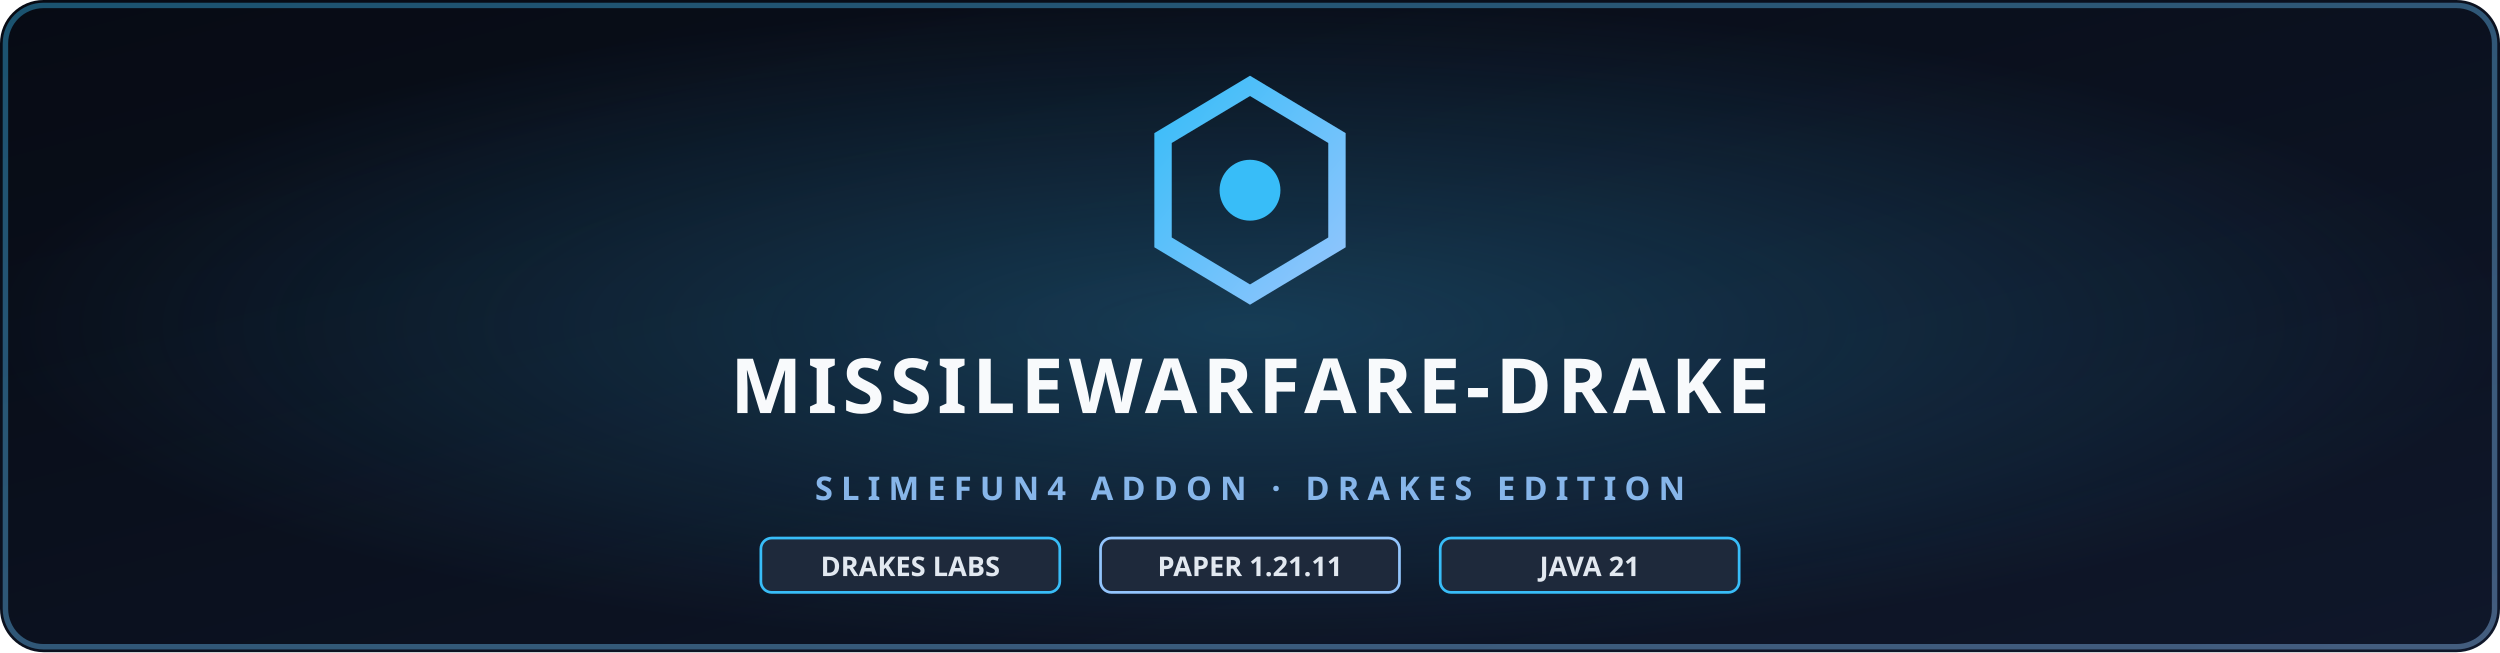
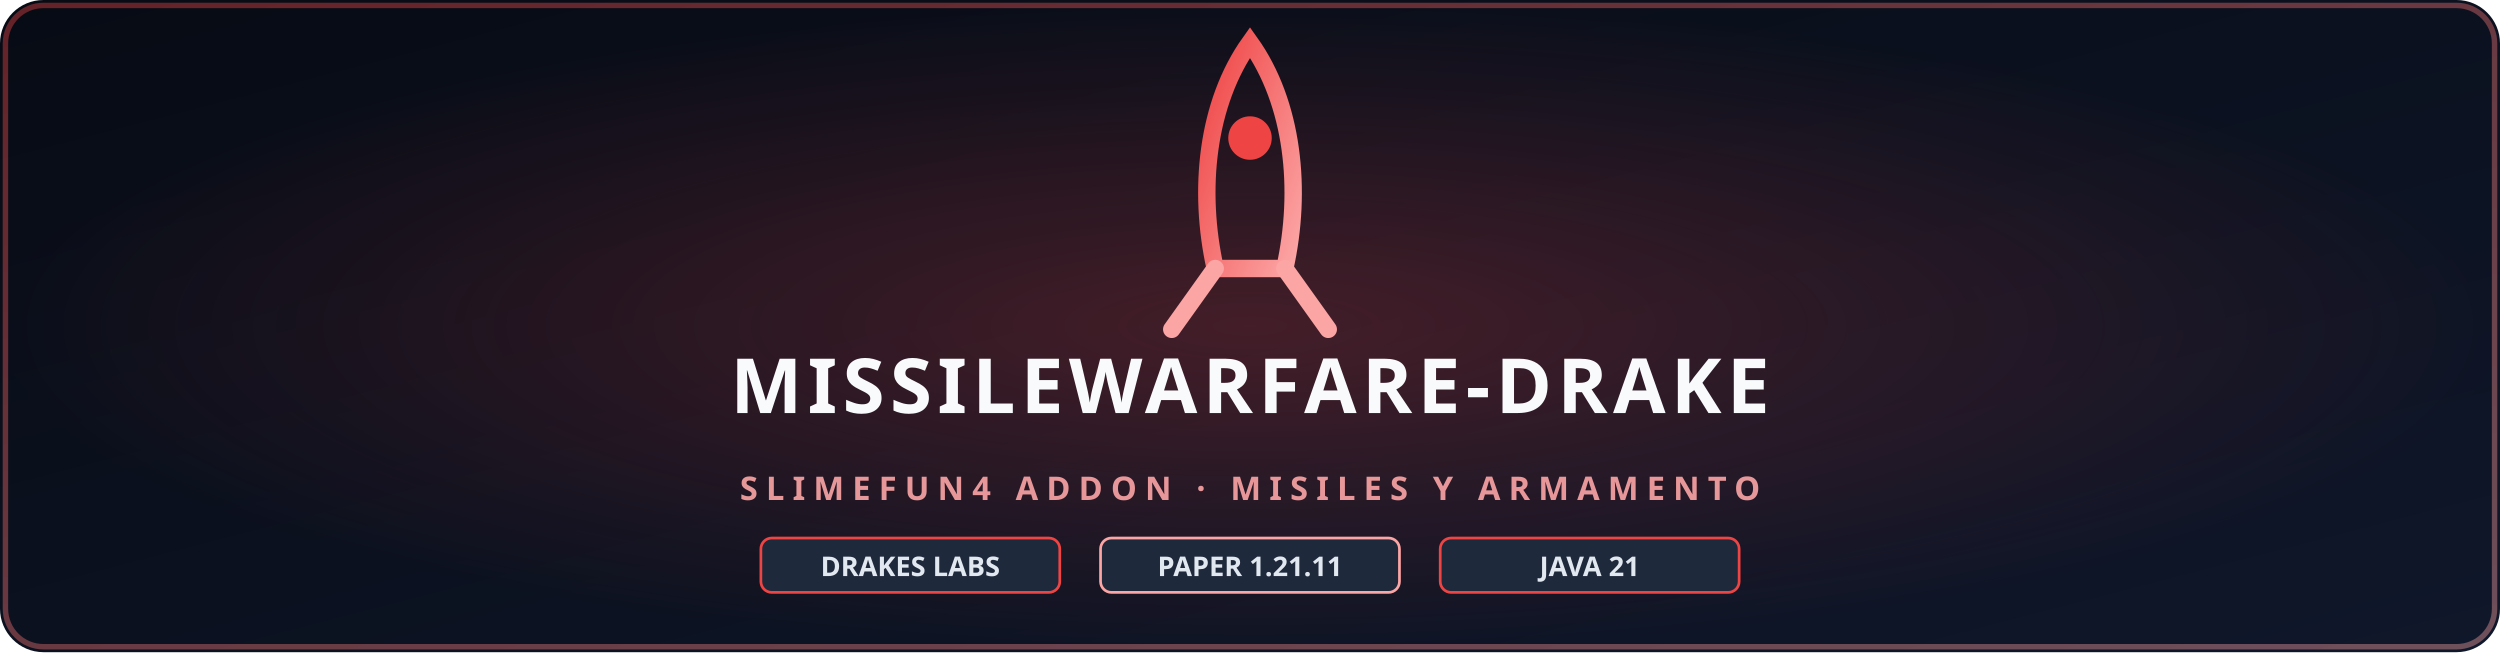
<svg xmlns="http://www.w3.org/2000/svg" viewBox="0 0 920 240" width="920" height="240" role="img" aria-label="MissileWarfare-drake Banner">
  <defs>
    <linearGradient id="bFondo" x1="0" y1="0" x2="1" y2="1">
      <stop offset="0%" stop-color="#070B14" />
      <stop offset="100%" stop-color="#0F172A" />
    </linearGradient>
    <linearGradient id="acG" x1="0" y1="0" x2="1" y2="1">
-       <stop offset="0%" stop-color="#38BDF8" />
-       <stop offset="100%" stop-color="#93C5FD" />
+       <stop offset="0%" stop-color="#EF4444" />
+       <stop offset="100%" stop-color="#FCA5A5" />
    </linearGradient>
    <radialGradient id="bHalo" cx="50%" cy="50%" r="50%">
-       <stop offset="0%" stop-color="#38BDF8" stop-opacity="0.25" />
-       <stop offset="100%" stop-color="#38BDF8" stop-opacity="0" />
+       <stop offset="0%" stop-color="#EF4444" stop-opacity="0.25" />
+       <stop offset="100%" stop-color="#EF4444" stop-opacity="0" />
    </radialGradient>
  </defs>
  <rect width="920" height="240" rx="16" fill="url(#bFondo)" />
  <rect width="920" height="240" rx="16" fill="url(#bHalo)" />
  <rect x="2" y="2" width="916" height="236" rx="14" fill="none" stroke="url(#acG)" stroke-width="2" opacity="0.4" />
  <g transform="translate(460,70) scale(1.6)">
-     <polygon points="0,-24 20,-12 20,12 0,24 -20,12 -20,-12" fill="none" stroke="url(#acG)" stroke-width="4" />
-     <circle cx="0" cy="0" r="7" fill="#38BDF8" />
+     <path d="M0,-34 C10,-20 12,0 8,18 L-8,18 C-12,0 -10,-20 0,-34 Z" fill="none" stroke="url(#acG)" stroke-width="4" />
+     <path d="M-8,18 L-18,32 M8,18 L18,32" stroke="#FCA5A5" stroke-width="4" stroke-linecap="round" />
+     <circle cx="0" cy="-12" r="5" fill="#EF4444" />
  </g>
  <text x="460" y="152" text-anchor="middle" font-family="'Segoe UI', system-ui, -apple-system, sans-serif" font-weight="900" font-size="28" fill="#F8FAFC" letter-spacing="2">
    MISSILEWARFARE-DRAKE
  </text>
-   <text x="460" y="184" text-anchor="middle" font-family="'Segoe UI', system-ui, -apple-system, sans-serif" font-weight="700" font-size="12" fill="#93C5FD" letter-spacing="3" opacity="0.9">
-     SLIMEFUN4 ADDON · DRAKES EDITION
+   <text x="460" y="184" text-anchor="middle" font-family="'Segoe UI', system-ui, -apple-system, sans-serif" font-weight="700" font-size="12" fill="#FCA5A5" letter-spacing="3" opacity="0.9">
+     SLIMEFUN4 ADDON · MISILES Y ARMAMENTO
  </text>
  <g transform="translate(460, 210)">
-     <rect x="-180" y="-12" width="110" height="20" rx="4" fill="#1E293B" stroke="#38BDF8" stroke-width="1" />
+     <rect x="-180" y="-12" width="110" height="20" rx="4" fill="#1E293B" stroke="#EF4444" stroke-width="1" />
    <text x="-125" y="2" text-anchor="middle" font-family="sans-serif" font-size="10" font-weight="700" fill="#E2E8F0">DRAKES LABS</text>
-     <rect x="-55" y="-12" width="110" height="20" rx="4" fill="#1E293B" stroke="#93C5FD" stroke-width="1" />
+     <rect x="-55" y="-12" width="110" height="20" rx="4" fill="#1E293B" stroke="#FCA5A5" stroke-width="1" />
    <text x="0" y="2" text-anchor="middle" font-family="sans-serif" font-size="10" font-weight="700" fill="#E2E8F0">PAPER 1.21.11</text>
-     <rect x="70" y="-12" width="110" height="20" rx="4" fill="#1E293B" stroke="#38BDF8" stroke-width="1" />
+     <rect x="70" y="-12" width="110" height="20" rx="4" fill="#1E293B" stroke="#EF4444" stroke-width="1" />
    <text x="125" y="2" text-anchor="middle" font-family="sans-serif" font-size="10" font-weight="700" fill="#E2E8F0">JAVA 21</text>
  </g>
</svg>
